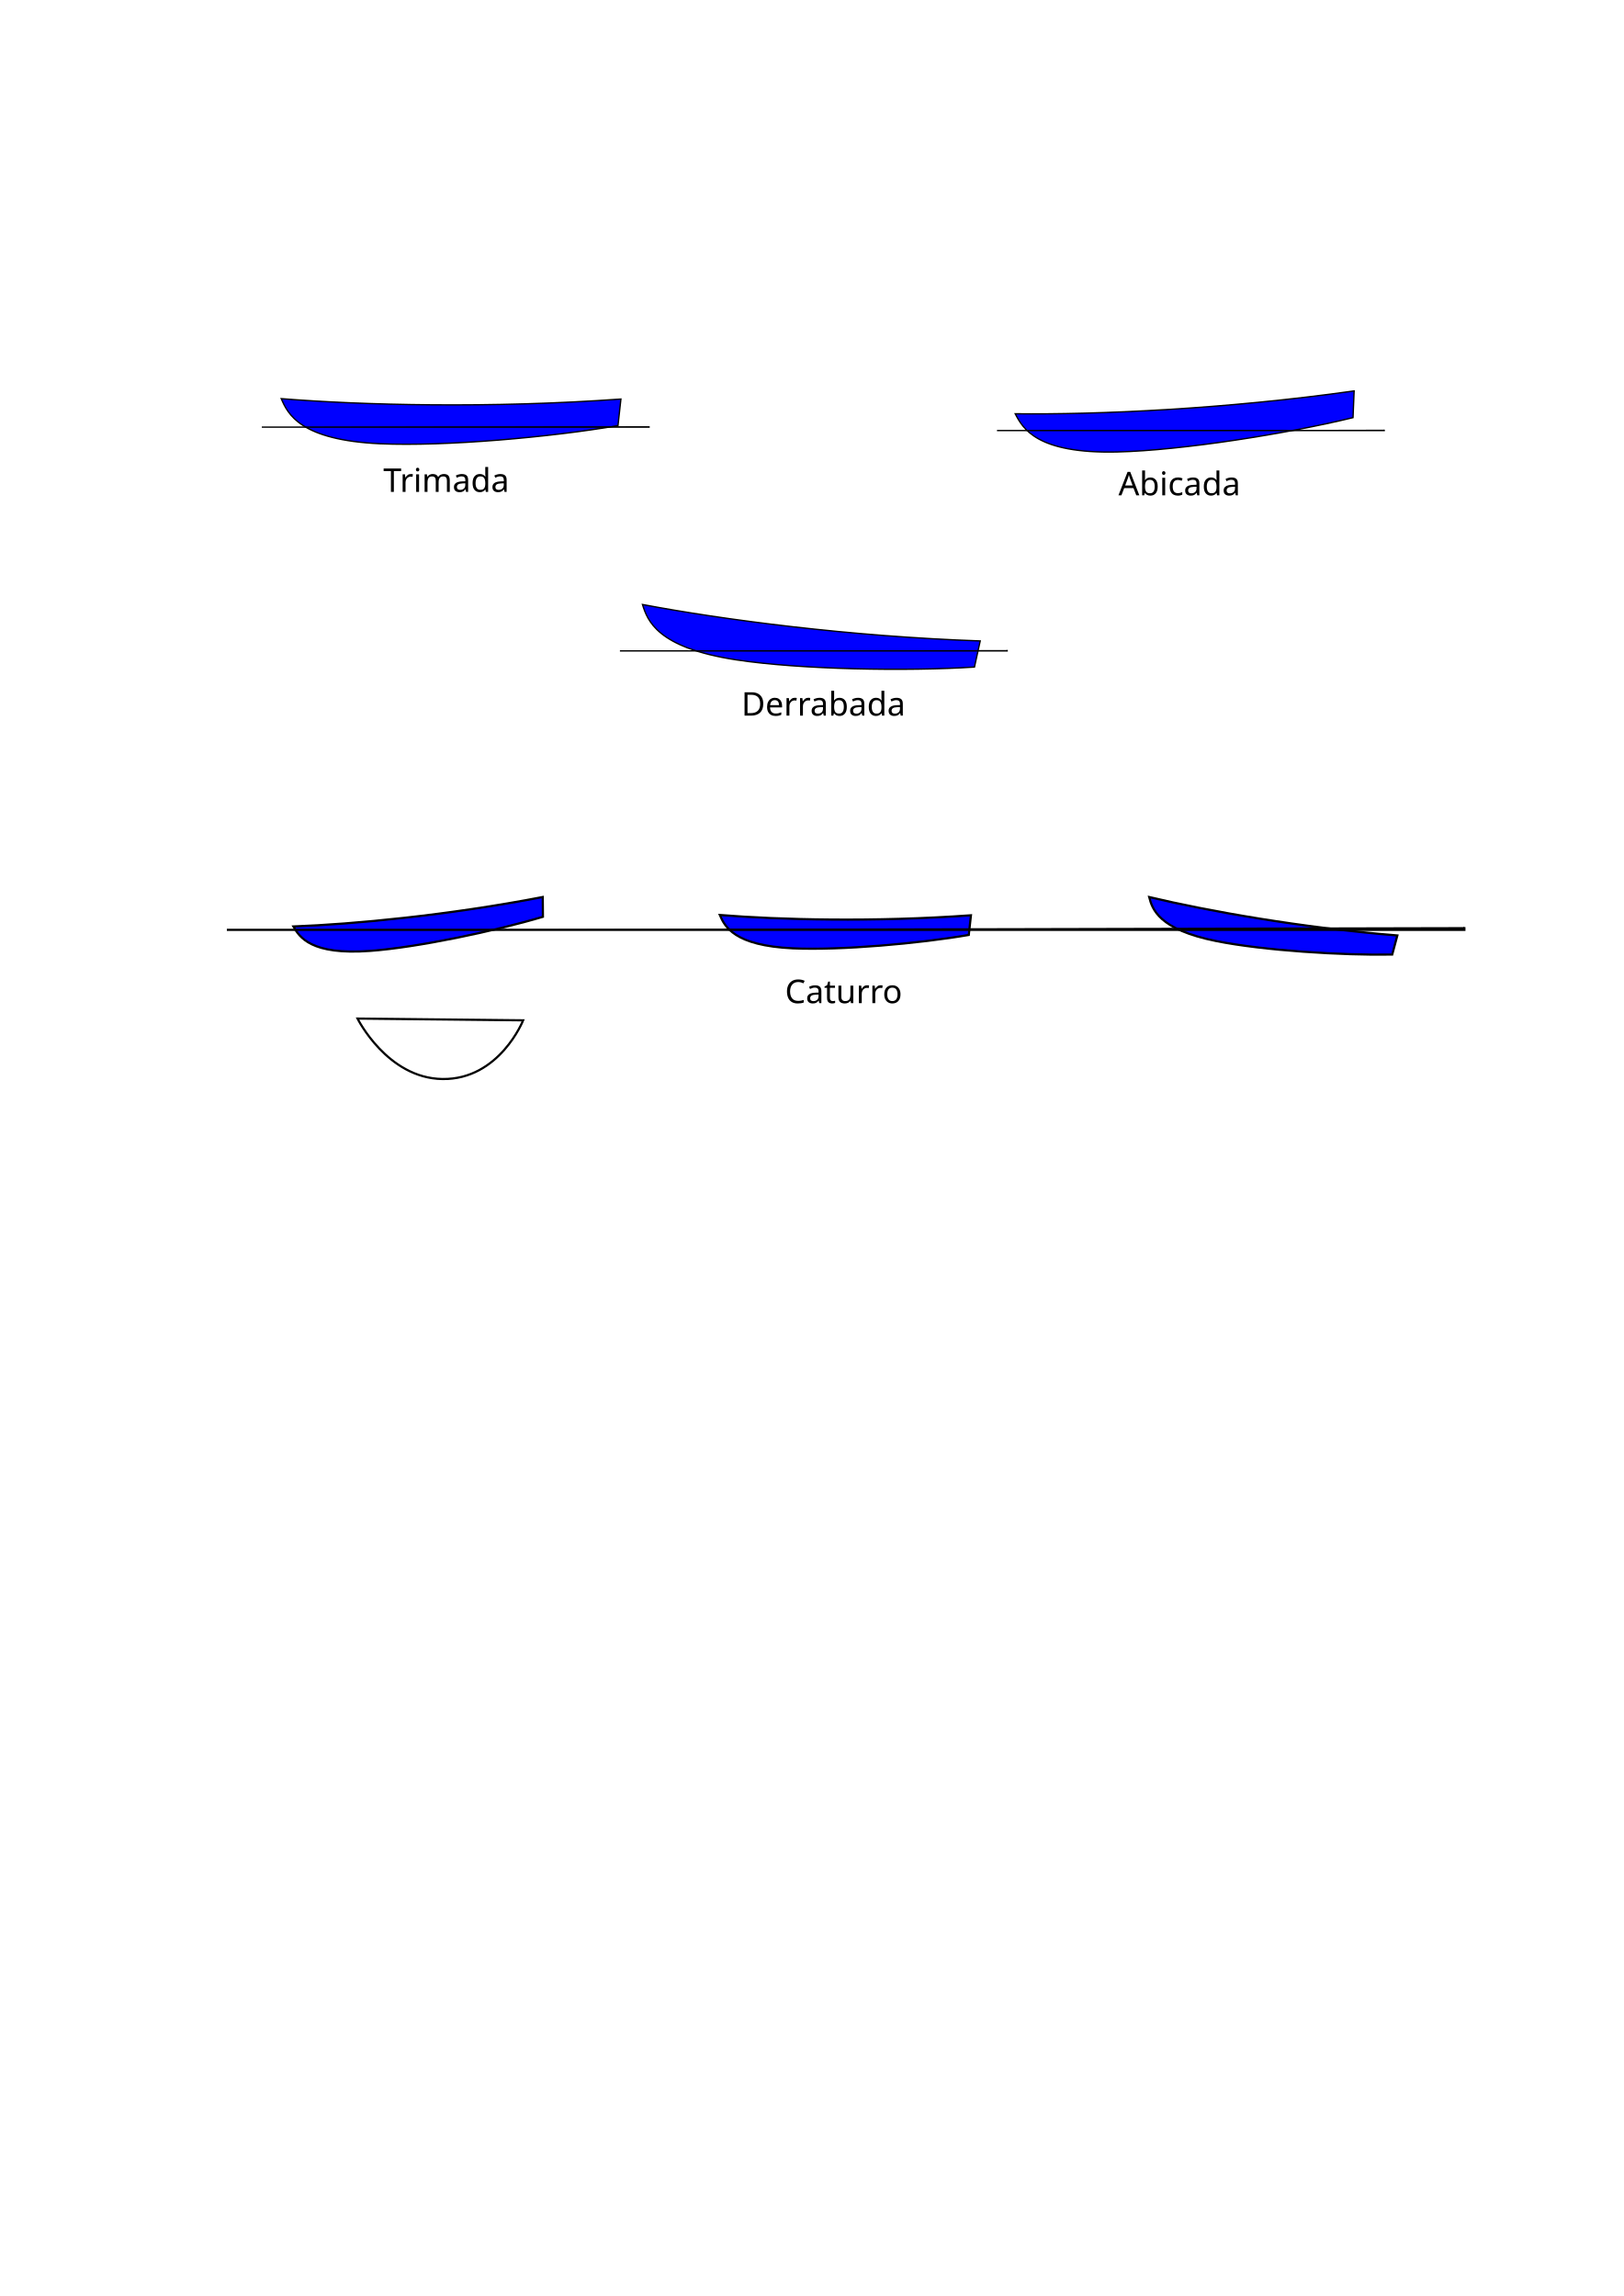
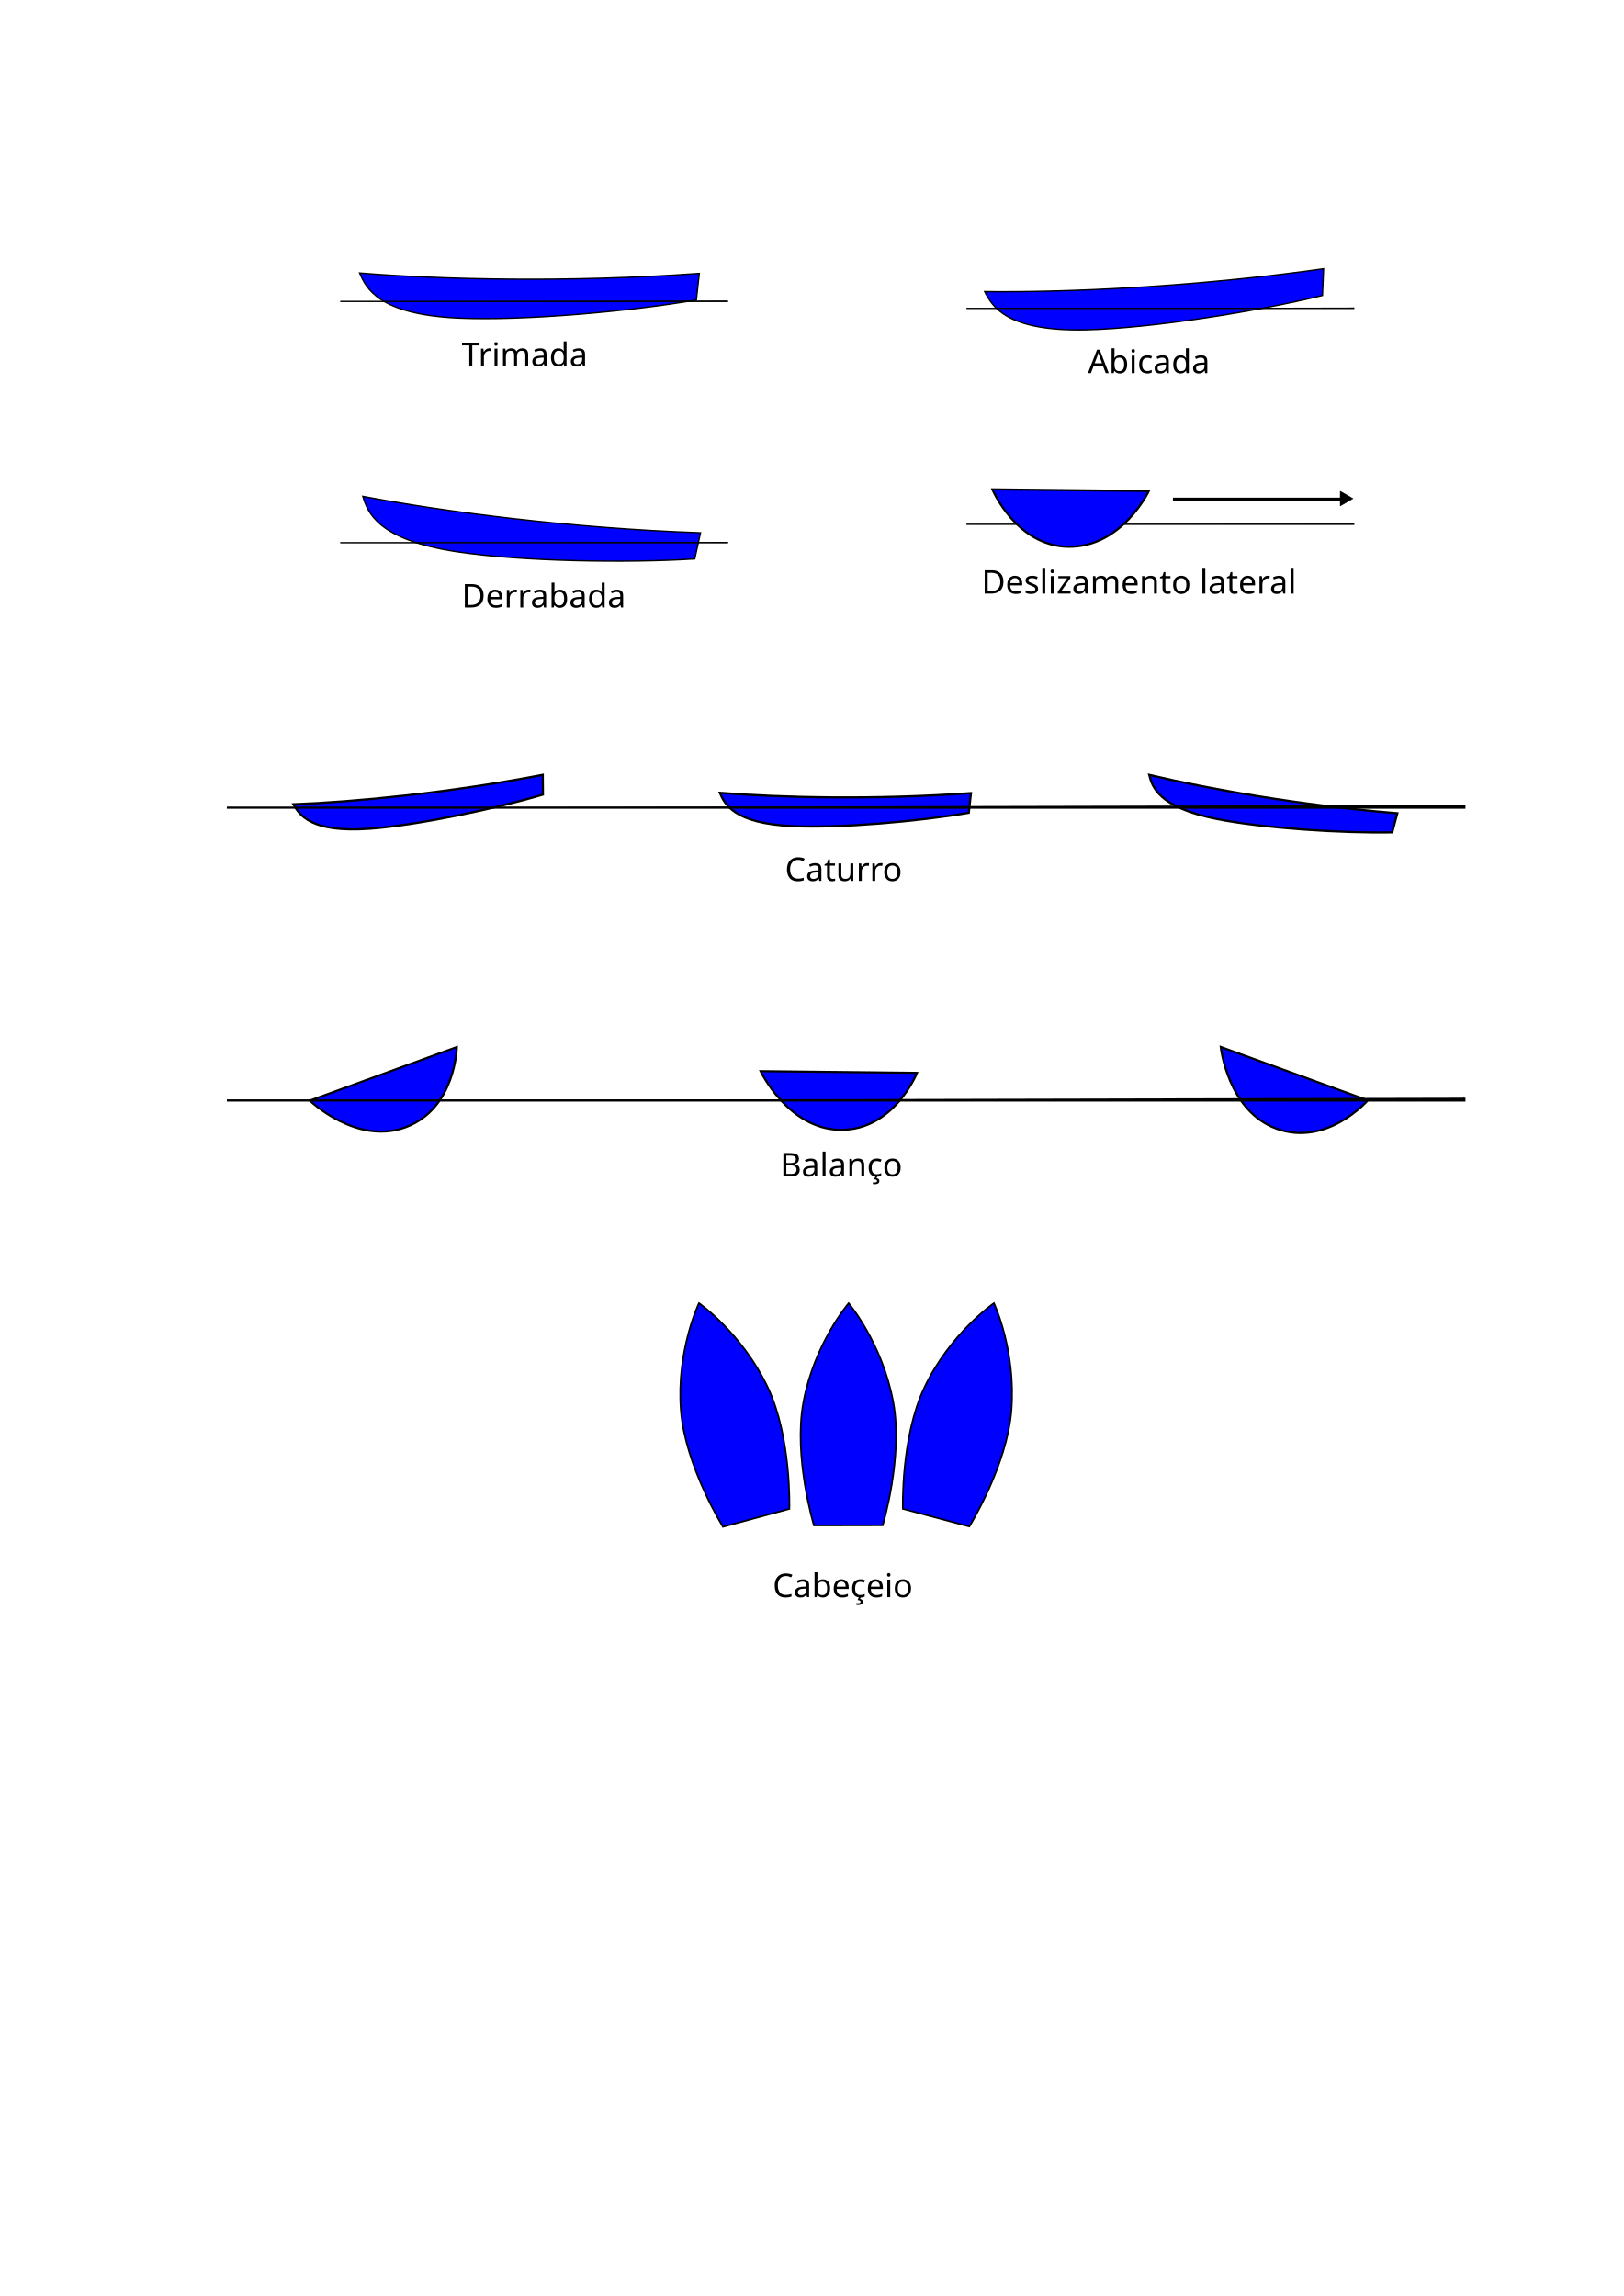
<svg xmlns="http://www.w3.org/2000/svg" xmlns:ns1="http://www.openswatchbook.org/uri/2009/osb" width="210mm" height="297mm" viewBox="0 0 744.094 1052.362" id="svg2" version="1.1">
  <defs id="defs4">
    <linearGradient id="linearGradient10498" ns1:paint="solid">
      <stop style="stop-color:#ff8200;stop-opacity:1;" offset="0" id="stop10500" />
    </linearGradient>
  </defs>
  <g id="layer1">
    <text xml:space="preserve" style="font-style:normal;font-weight:normal;font-size:40px;line-height:125%;font-family:Sans;letter-spacing:0px;word-spacing:0px;fill:#000000;fill-opacity:1;stroke:none;stroke-width:1px;stroke-linecap:butt;stroke-linejoin:miter;stroke-opacity:1" x="290.355" y="803.205" id="text5296">
      <tspan id="tspan5298" x="290.355" y="803.205" />
    </text>
    <g transform="matrix(0.2966313,0.06319242,-0.06319242,0.2966313,285.7412,508.4993)" id="g10787">
-       <g id="g6541" transform="translate(-28.64293,-763.5537)">
-         <g id="g6537">
-           <path style="fill:#0000ff;fill-rule:evenodd;stroke:#000000;stroke-width:2.02;stroke-linecap:butt;stroke-linejoin:miter;stroke-miterlimit:4;stroke-dasharray:none;stroke-opacity:1" d="m -701.016,-179.263 c 14.484,20.514 41.004,55.322 160.401,35.505 96.801,-16.066 251.197,-63.762 345.747,-101.63 l -4.03,-40.221 c -189.762,54.88 -379.709,90.424 -502.118,106.346 z" id="path6531" />
-           <path style="fill:#000000;fill-rule:evenodd;stroke:#000000;stroke-width:2.02;stroke-linecap:butt;stroke-linejoin:miter;stroke-miterlimit:4;stroke-dasharray:none;stroke-opacity:1" d="m -720.719,-131.107 572.272,-121.913 -0.273,-1.28" id="path6527" />
+       <g id="g4338" transform="translate(114.7425,-29.85922)">
+         <g id="g4334">
+           <path style="fill:#0000ff;fill-rule:evenodd;stroke:#000000;stroke-width:2.02;stroke-linecap:butt;stroke-linejoin:miter;stroke-miterlimit:4;stroke-dasharray:none;stroke-opacity:1" d="m -768.131,-1123.407 c 14.484,20.514 41.004,55.322 160.401,35.505 96.801,-16.066 251.197,-63.762 345.747,-101.63 l -4.03,-40.221 c -189.762,54.88 -379.709,90.424 -502.118,106.346 z" id="path6531" />
+           <path style="fill:#000000;fill-rule:evenodd;stroke:#000000;stroke-width:2.02;stroke-linecap:butt;stroke-linejoin:miter;stroke-miterlimit:4;stroke-dasharray:none;stroke-opacity:1" d="m -787.834,-1075.252 572.272,-121.913 -0.273,-1.28" id="path6527" />
        </g>
-         <text transform="matrix(0.9780526,-0.208358,0.208358,0.9780526,0,0)" id="text6533" y="-180.52" x="-494.055" style="font-style:normal;font-weight:normal;font-size:49.458px;line-height:125%;font-family:Sans;letter-spacing:0px;word-spacing:0px;fill:#000000;fill-opacity:1;stroke:none;stroke-width:1px;stroke-linecap:butt;stroke-linejoin:miter;stroke-opacity:1" xml:space="preserve">
-           <tspan y="-180.52" x="-494.055" id="tspan6535">Trimada</tspan>
+         <text transform="matrix(0.9780526,-0.208358,0.208358,0.9780526,0,0)" id="text6533" y="-1117.927" x="-362.977" style="font-style:normal;font-weight:normal;font-size:49.458px;line-height:125%;font-family:Sans;letter-spacing:0px;word-spacing:0px;fill:#000000;fill-opacity:1;stroke:none;stroke-width:1px;stroke-linecap:butt;stroke-linejoin:miter;stroke-opacity:1" xml:space="preserve">
+           <tspan y="-1117.927" x="-362.977" id="tspan6535">Trimada</tspan>
        </text>
      </g>
-       <path style="fill:#0000ff;fill-rule:evenodd;stroke:#000000;stroke-width:2.02;stroke-linecap:butt;stroke-linejoin:miter;stroke-miterlimit:4;stroke-dasharray:none;stroke-opacity:1" d="m 359.817,-1151.574 c 15.854,19.475 44.694,52.386 162.455,24.444 95.475,-22.653 246.244,-80.804 337.981,-125.053 l -6.773,-39.851 c -185.561,67.738 -372.63,116.198 -493.663,140.459 z" id="path6531-5" />
-       <path style="fill:#000000;fill-rule:evenodd;stroke:#000000;stroke-width:2.02;stroke-linecap:butt;stroke-linejoin:miter;stroke-miterlimit:4;stroke-dasharray:none;stroke-opacity:1" d="m 338.157,-1121.024 572.272,-121.913 -0.273,-1.28" id="path6527-7" />
-       <text xml:space="preserve" style="font-style:normal;font-weight:normal;font-size:49.458px;line-height:125%;font-family:Sans;letter-spacing:0px;word-spacing:0px;fill:#000000;fill-opacity:1;stroke:none;stroke-width:1px;stroke-linecap:butt;stroke-linejoin:miter;stroke-opacity:1" x="747.839" y="-928.086" id="text6533-4" transform="matrix(0.9780526,-0.208358,0.208358,0.9780526,0,0)">
-         <tspan id="tspan6535-1" x="747.839" y="-928.086">Abicada</tspan>
-       </text>
-       <text xml:space="preserve" style="font-style:normal;font-weight:normal;font-size:49.458px;line-height:125%;font-family:Sans;letter-spacing:0px;word-spacing:0px;fill:#000000;fill-opacity:1;stroke:none;stroke-width:1px;stroke-linecap:butt;stroke-linejoin:miter;stroke-opacity:1" x="243.969" y="-160.632" id="text6533-3" transform="matrix(0.9780526,-0.208358,0.208358,0.9780526,0,0)">
-         <tspan id="tspan6535-8" x="243.969" y="-160.632">Caturro</tspan>
-       </text>
-       <g id="g6624" transform="translate(486.5135,-214.6885)">
+       <g id="g4396" transform="translate(-45.14769,9.617972)">
+         <g id="g4392">
+           <path style="fill:#0000ff;fill-rule:evenodd;stroke:#000000;stroke-width:2.02;stroke-linecap:butt;stroke-linejoin:miter;stroke-miterlimit:4;stroke-dasharray:none;stroke-opacity:1" d="m 321.345,-1332.165 c 15.854,19.475 44.694,52.386 162.455,24.444 95.475,-22.653 246.244,-80.804 337.981,-125.053 l -6.773,-39.851 c -185.561,67.738 -372.63,116.198 -493.663,140.459 z" id="path6531-5" />
+           <path style="fill:#000000;fill-rule:evenodd;stroke:#000000;stroke-width:2.02;stroke-linecap:butt;stroke-linejoin:miter;stroke-miterlimit:4;stroke-dasharray:none;stroke-opacity:1" d="m 299.685,-1301.616 572.272,-121.913 -0.273,-1.28" id="path6527-7" />
+         </g>
+         <text transform="matrix(0.9780526,-0.208358,0.208358,0.9780526,0,0)" id="text6533-4" y="-1112.729" x="747.839" style="font-style:normal;font-weight:normal;font-size:49.458px;line-height:125%;font-family:Sans;letter-spacing:0px;word-spacing:0px;fill:#000000;fill-opacity:1;stroke:none;stroke-width:1px;stroke-linecap:butt;stroke-linejoin:miter;stroke-opacity:1" xml:space="preserve">
+           <tspan y="-1112.729" x="747.839" id="tspan6535-1">Abicada</tspan>
+         </text>
+       </g>
+       <g id="g6624" transform="translate(39.1118,-286.5027)">
        <path id="path6531-8" d="m -617.478,-537.608 c 12.226,21.935 34.902,59.361 155.728,52.326 97.96,-5.703 256.545,-36.745 354.579,-64.365 l 0.261,-40.421 c -194.514,34.433 -387.16,49.619 -510.568,52.461 z" style="fill:#0000ff;fill-rule:evenodd;stroke:#000000;stroke-width:2.02;stroke-linecap:butt;stroke-linejoin:miter;stroke-miterlimit:4;stroke-dasharray:none;stroke-opacity:1" />
        <path id="path6527-9" d="m -636.223,-461.948 572.272,-121.913 -0.273,-1.28" style="fill:#000000;fill-rule:evenodd;stroke:#000000;stroke-width:2.02;stroke-linecap:butt;stroke-linejoin:miter;stroke-miterlimit:4;stroke-dasharray:none;stroke-opacity:1" />
        <text transform="matrix(0.9780526,-0.208358,0.208358,0.9780526,0,0)" id="text6533-6" y="-486.495" x="-342.48" style="font-style:normal;font-weight:normal;font-size:49.458px;line-height:125%;font-family:Sans;letter-spacing:0px;word-spacing:0px;fill:#000000;fill-opacity:1;stroke:none;stroke-width:1px;stroke-linecap:butt;stroke-linejoin:miter;stroke-opacity:1" xml:space="preserve">
          <tspan y="-486.495" x="-342.48" id="tspan6535-4">Derrabada</tspan>
        </text>
      </g>
-       <g id="g6682">
-         <path id="path6531-9" d="m -545.543,-166.476 c 12.43,13.792 34.947,37.022 120.864,12.018 69.657,-20.272 178.826,-68.808 244.922,-104.888 l -6.481,-29.174 c -134.503,56.908 -270.835,99.635 -359.305,122.044 z" style="fill:#0000ff;fill-rule:evenodd;stroke:#000000;stroke-width:3.297;stroke-linecap:butt;stroke-linejoin:miter;stroke-miterlimit:4;stroke-dasharray:none;stroke-opacity:1" />
-         <path id="path6531-9-3" d="m 81.09,-317.697 c 10.709,15.167 30.316,40.901 118.589,26.25 71.568,-11.878 185.718,-47.141 255.621,-75.138 l -2.979,-29.737 c -140.297,40.575 -280.73,66.853 -371.231,78.625 z" style="fill:#0000ff;fill-rule:evenodd;stroke:#000000;stroke-width:3.297;stroke-linecap:butt;stroke-linejoin:miter;stroke-miterlimit:4;stroke-dasharray:none;stroke-opacity:1" />
-         <path id="path6531-9-33" d="m 709.961,-479.4 c 8.283,16.616 23.756,45.028 113.231,43.946 72.542,-0.878 190.721,-18.407 264.064,-35.469 l 1.569,-29.844 c -144.83,18.81 -287.625,23.469 -378.864,21.367 z" style="fill:#0000ff;fill-rule:evenodd;stroke:#000000;stroke-width:3.297;stroke-linecap:butt;stroke-linejoin:miter;stroke-miterlimit:4;stroke-dasharray:none;stroke-opacity:1" />
-         <path id="path6527-75" d="m -642.755,-140.531 1828.872,-389.611 -0.872,-4.091" style="fill:#000000;fill-rule:evenodd;stroke:#000000;stroke-width:3.297;stroke-linecap:butt;stroke-linejoin:miter;stroke-miterlimit:4;stroke-dasharray:none;stroke-opacity:1" />
+       <g id="g4403">
+         <text transform="matrix(0.9780526,-0.208358,0.208358,0.9780526,0,0)" id="text6533-3" y="-345.275" x="243.969" style="font-style:normal;font-weight:normal;font-size:49.458px;line-height:125%;font-family:Sans;letter-spacing:0px;word-spacing:0px;fill:#000000;fill-opacity:1;stroke:none;stroke-width:1px;stroke-linecap:butt;stroke-linejoin:miter;stroke-opacity:1" xml:space="preserve">
+           <tspan y="-345.275" x="243.969" id="tspan6535-8">Caturro</tspan>
+         </text>
+         <path id="path6531-9" d="m -584.015,-347.067 c 12.43,13.792 34.947,37.022 120.864,12.018 69.657,-20.272 178.826,-68.808 244.922,-104.888 l -6.481,-29.174 c -134.503,56.908 -270.835,99.635 -359.305,122.044 z" style="fill:#0000ff;fill-rule:evenodd;stroke:#000000;stroke-width:3.297;stroke-linecap:butt;stroke-linejoin:miter;stroke-miterlimit:4;stroke-dasharray:none;stroke-opacity:1" />
+         <path id="path6531-9-3" d="m 42.618,-498.288 c 10.709,15.167 30.316,40.901 118.589,26.25 71.568,-11.878 185.718,-47.141 255.621,-75.138 l -2.979,-29.737 c -140.297,40.575 -280.73,66.853 -371.231,78.625 z" style="fill:#0000ff;fill-rule:evenodd;stroke:#000000;stroke-width:3.297;stroke-linecap:butt;stroke-linejoin:miter;stroke-miterlimit:4;stroke-dasharray:none;stroke-opacity:1" />
+         <path id="path6531-9-33" d="m 671.489,-659.991 c 8.283,16.616 23.756,45.028 113.231,43.946 72.542,-0.878 190.721,-18.407 264.064,-35.469 l 1.569,-29.844 c -144.83,18.81 -287.625,23.469 -378.864,21.367 z" style="fill:#0000ff;fill-rule:evenodd;stroke:#000000;stroke-width:3.297;stroke-linecap:butt;stroke-linejoin:miter;stroke-miterlimit:4;stroke-dasharray:none;stroke-opacity:1" />
+         <path id="path6527-75" d="m -681.227,-321.122 1828.872,-389.611 -0.872,-4.091" style="fill:#000000;fill-rule:evenodd;stroke:#000000;stroke-width:3.297;stroke-linecap:butt;stroke-linejoin:miter;stroke-miterlimit:4;stroke-dasharray:none;stroke-opacity:1" />
      </g>
-       <path style="fill:none;fill-rule:evenodd;stroke:#000000;stroke-width:3.297px;stroke-linecap:butt;stroke-linejoin:miter;stroke-opacity:1" d="m -421.703,-50.543 c 0,0 62.799,78.952 144.654,62.596 84.407,-16.866 100.658,-112.148 100.658,-112.148 z" id="path6688" />
+       <g id="g4411">
+         <path id="path6688" d="m 190.469,-99.702 c 0,0 58.907,77.095 136.249,61.669 79.753,-15.907 95.534,-108.418 95.534,-108.418 z" style="fill:#0000ff;fill-rule:evenodd;stroke:#000000;stroke-width:3.158px;stroke-linecap:butt;stroke-linejoin:miter;stroke-opacity:1" />
+         <path id="path6688-3" d="m 862.933,-280.417 c 0,0 30.034,92.259 108.118,103.332 80.518,11.418 126.061,-70.638 126.061,-70.638 z" style="fill:#0000ff;fill-rule:evenodd;stroke:#000000;stroke-width:3.158px;stroke-linecap:butt;stroke-linejoin:miter;stroke-opacity:1" />
+         <path id="path6688-6" d="m -466.347,85.746 c 0,0 82.319,51.355 149.245,9.636 69.013,-43.021 51.142,-135.151 51.142,-135.151 z" style="fill:#0000ff;fill-rule:evenodd;stroke:#000000;stroke-width:3.158px;stroke-linecap:butt;stroke-linejoin:miter;stroke-opacity:1" />
+         <path id="path6527-75-2" d="m -589.023,111.693 1828.872,-389.611 -0.872,-4.091" style="fill:#000000;fill-rule:evenodd;stroke:#000000;stroke-width:3.297;stroke-linecap:butt;stroke-linejoin:miter;stroke-miterlimit:4;stroke-dasharray:none;stroke-opacity:1" />
+         <text transform="matrix(0.9780526,-0.208358,0.208358,0.9780526,0,0)" id="text6533-3-9" y="101.233" x="236.748" style="font-style:normal;font-weight:normal;font-size:49.458px;line-height:125%;font-family:Sans;letter-spacing:0px;word-spacing:0px;fill:#000000;fill-opacity:1;stroke:none;stroke-width:1px;stroke-linecap:butt;stroke-linejoin:miter;stroke-opacity:1" xml:space="preserve">
+           <tspan y="101.233" x="236.748" id="tspan6535-8-1">Balanço</tspan>
+         </text>
+       </g>
+       <g id="g4382" transform="translate(1200.942,-288.3322)">
+         <g id="g4375">
+           <path style="fill:#000000;fill-rule:evenodd;stroke:#000000;stroke-width:2.02;stroke-linecap:butt;stroke-linejoin:miter;stroke-miterlimit:4;stroke-dasharray:none;stroke-opacity:1" d="m -878.419,-684.532 572.272,-121.913 -0.273,-1.28" id="path6527-3" />
+           <path style="fill:#0000ff;fill-rule:evenodd;stroke:#000000;stroke-width:3.158px;stroke-linecap:butt;stroke-linejoin:miter;stroke-opacity:1" d="m -851.125,-744.343 c 0,0 53.023,76.434 130.365,61.008 79.753,-15.907 101.419,-107.757 101.419,-107.757 z" id="path6688-2" />
+           <g id="g4308" transform="translate(-417.7374,-1093.143)">
+             <rect transform="matrix(0.9780526,-0.208358,0.208358,0.9780526,0,0)" y="265.065" x="-222.03" height="1.873" width="255.603" id="rect4284" style="opacity:1;fill:#000000;fill-opacity:1;fill-rule:nonzero;stroke:#000000;stroke-width:3.297;stroke-miterlimit:4;stroke-dasharray:none;stroke-opacity:1" />
+             <path transform="matrix(0.7088681,-0.1510127,0.1510127,0.7088681,-198.355,-92.8715)" d="m 307.529,547.765 -13.138,7.737 -13.27,7.509 -0.132,-15.247 0.132,-15.247 13.27,7.509 z" id="path4288" style="opacity:1;fill:#000000;fill-opacity:1;fill-rule:nonzero;stroke:#000000;stroke-width:1;stroke-miterlimit:4;stroke-dasharray:none;stroke-opacity:1" />
+           </g>
+         </g>
+         <text transform="matrix(0.9780526,-0.208358,0.208358,0.9780526,0,0)" id="text6533-3-0" y="-747.742" x="-693.687" style="font-style:normal;font-weight:normal;font-size:49.458px;line-height:125%;font-family:Sans;letter-spacing:0px;word-spacing:0px;fill:#000000;fill-opacity:1;stroke:none;stroke-width:1px;stroke-linecap:butt;stroke-linejoin:miter;stroke-opacity:1" xml:space="preserve">
+           <tspan y="-747.742" x="-693.687" id="tspan6535-8-9">Deslizamento lateral</tspan>
+         </text>
+       </g>
+       <g id="g4485" transform="translate(326.9443,-69.65011)">
+         <path id="path4419-8" d="m 43.952,607.886 c 0,0 -19.038,-106.067 -70.237,-172.889 -55.266,-72.13 -128.16,-102.755 -128.16,-102.755 0,0 -18.792,77.635 7.157,164.719 24.04,80.676 98.731,158.354 98.731,158.354 z" style="fill:#0000ff;fill-rule:evenodd;stroke:#000000;stroke-width:2.489px;stroke-linecap:butt;stroke-linejoin:miter;stroke-opacity:1" />
+         <path id="path4419-8-7" d="m 187.068,602.78 c 0,0 9.063,-107.38 -23.096,-185.177 -34.714,-83.976 -97.198,-132.424 -97.198,-132.424 0,0 -38.245,70.126 -35.719,160.959 2.34,84.149 54.382,178.512 54.382,178.512 z" style="fill:#0000ff;fill-rule:evenodd;stroke:#000000;stroke-width:2.489px;stroke-linecap:butt;stroke-linejoin:miter;stroke-opacity:1" />
+         <path id="path4419-8-9" d="m 315.476,577.284 c 0,0 36.546,-101.376 25.618,-184.845 -11.797,-90.099 -59.612,-153.068 -59.612,-153.068 0,0 -55.092,57.838 -76.162,146.23 -19.519,81.887 6.326,186.504 6.326,186.504 z" style="fill:#0000ff;fill-rule:evenodd;stroke:#000000;stroke-width:2.489px;stroke-linecap:butt;stroke-linejoin:miter;stroke-opacity:1" />
+         <text transform="matrix(0.9780526,-0.208358,0.208358,0.9780526,0,0)" id="text4481" y="737.108" x="-108.837" style="font-style:normal;font-weight:normal;font-size:49.458px;line-height:125%;font-family:Sans;letter-spacing:0px;word-spacing:0px;fill:#000000;fill-opacity:1;stroke:none;stroke-width:1px;stroke-linecap:butt;stroke-linejoin:miter;stroke-opacity:1" xml:space="preserve">
+           <tspan y="737.108" x="-108.837" id="tspan4483">Cabeçeio</tspan>
+         </text>
+       </g>
    </g>
  </g>
</svg>
